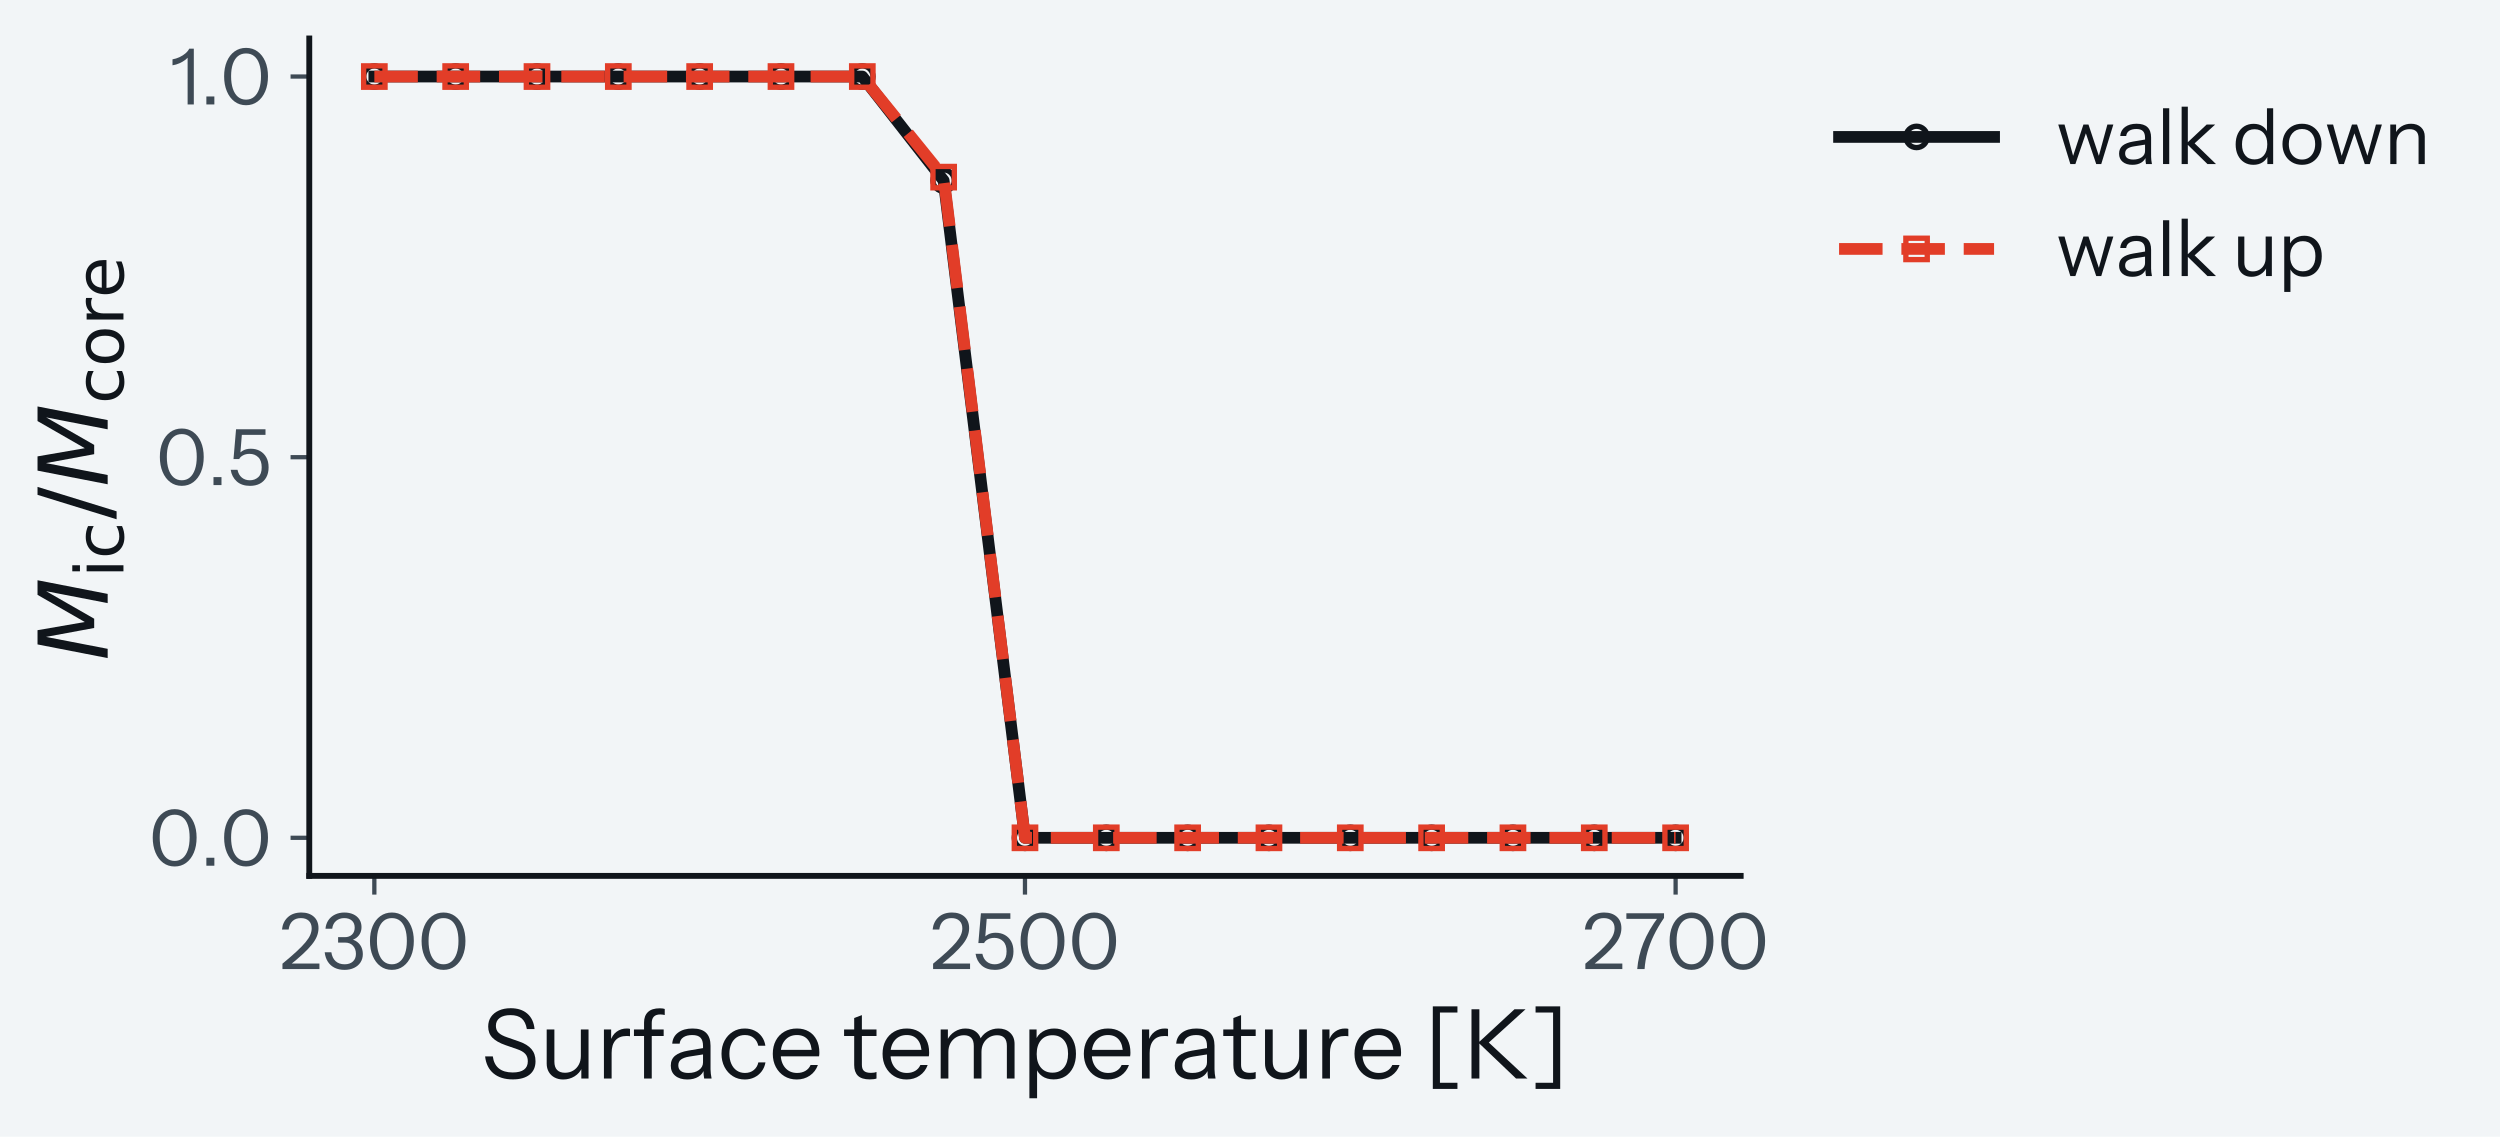
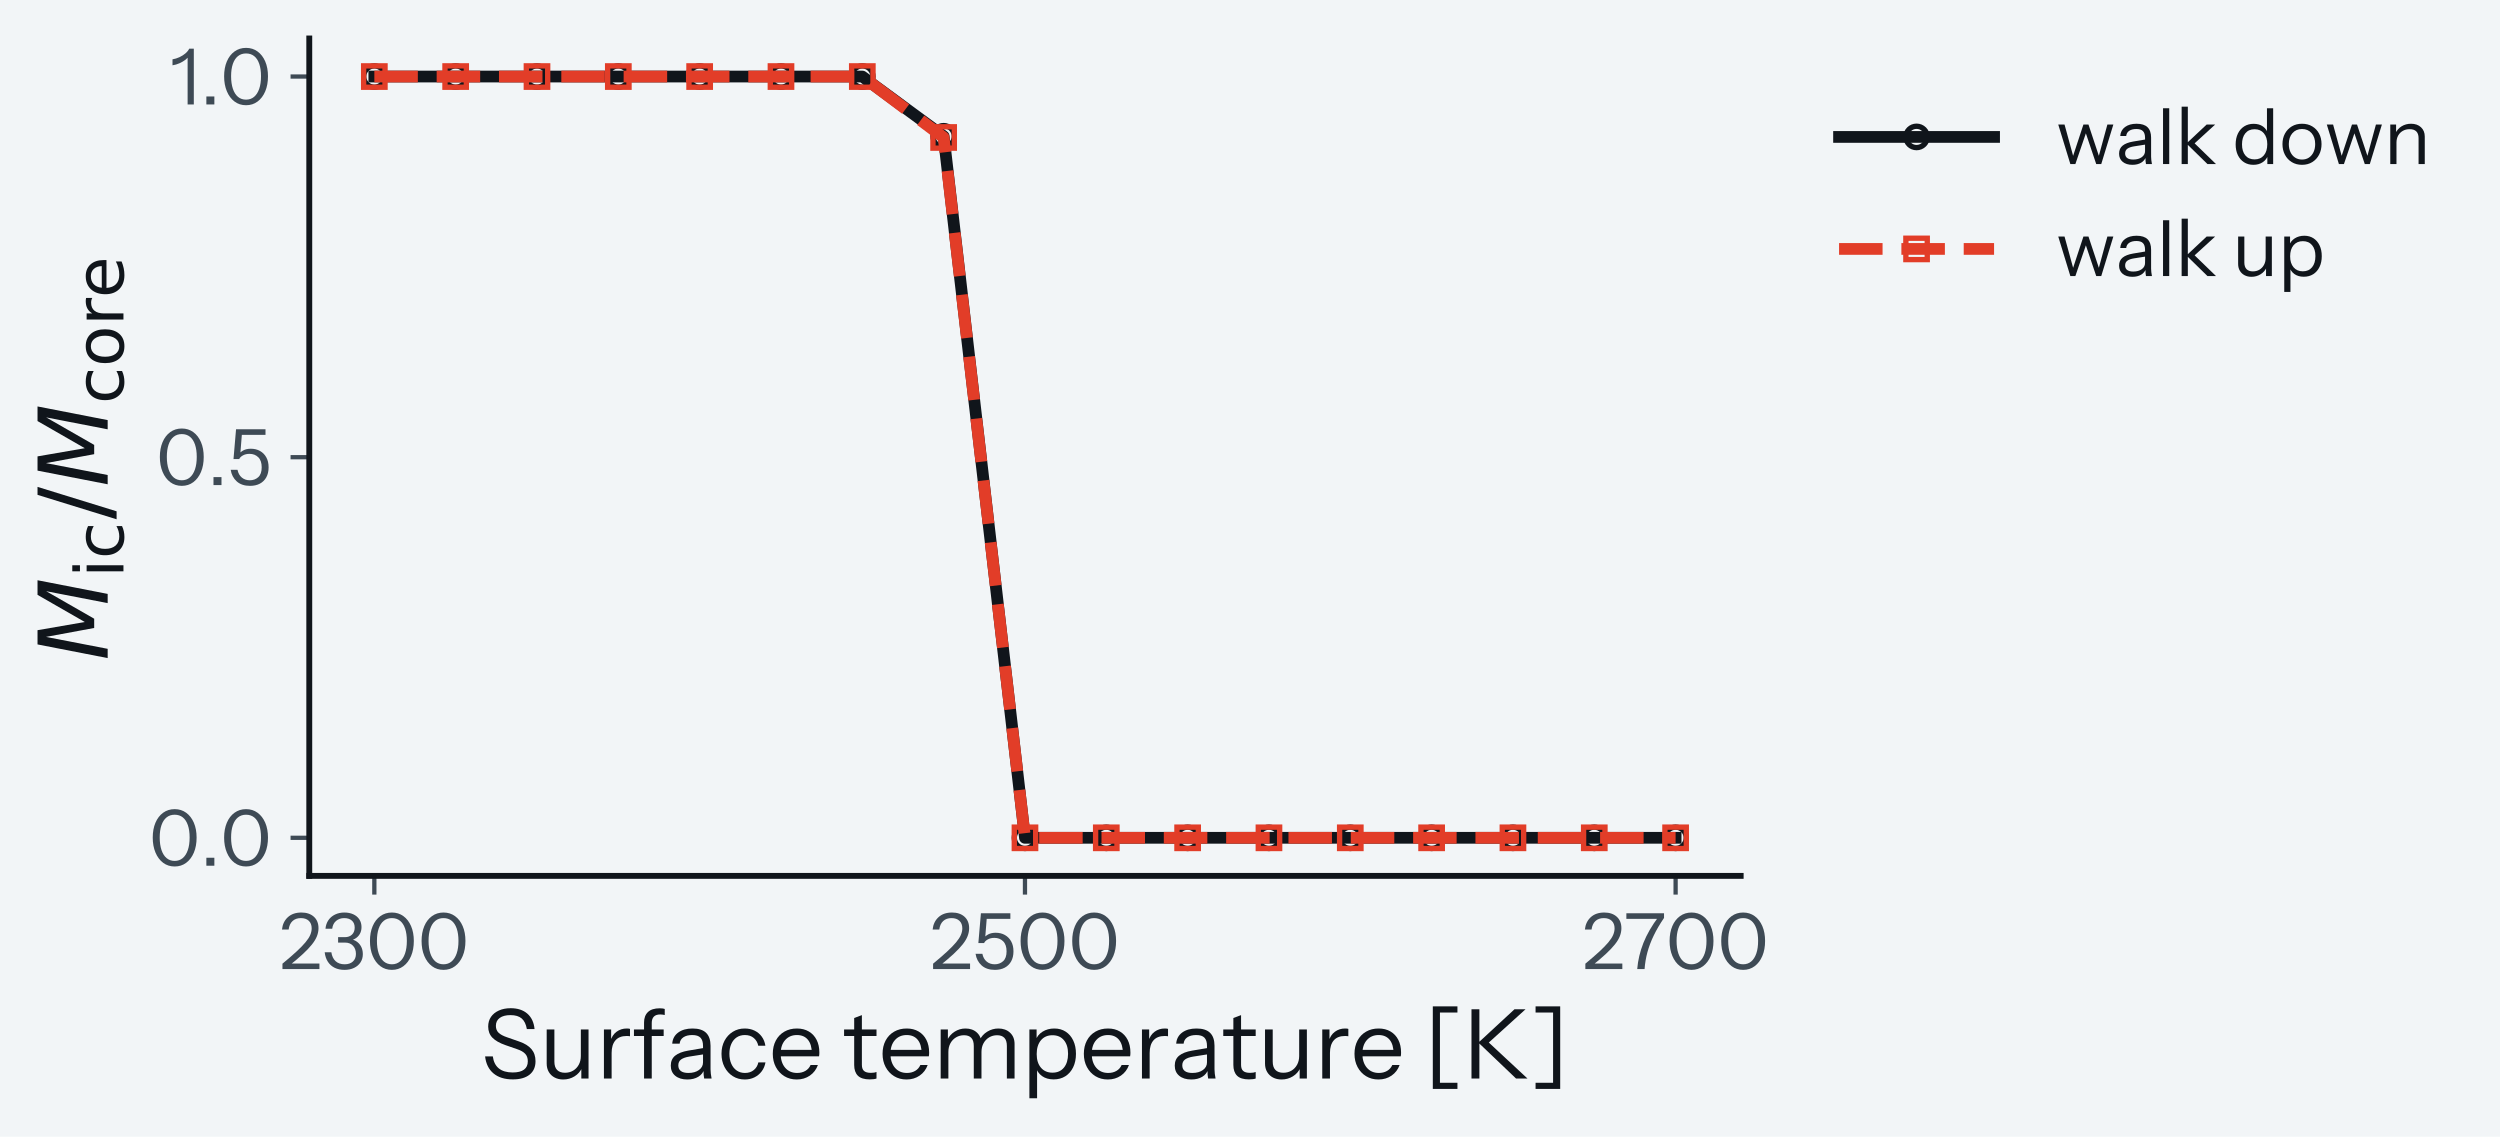
<svg xmlns="http://www.w3.org/2000/svg" xmlns:xlink="http://www.w3.org/1999/xlink" width="467.707pt" height="212.664pt" viewBox="0 0 467.707 212.664" version="1.1">
  <defs>
    <style type="text/css">*{stroke-linejoin: round; stroke-linecap: butt}</style>
  </defs>
  <g id="figure_1">
    <g id="patch_1">
      <path d="M 0 212.664  L 467.707 212.664  L 467.707 0  L 0 0  z " style="fill: #f2f5f7" />
    </g>
    <g id="axes_1">
      <g id="patch_2">
        <path d="M 57.86 163.862  L 325.65 163.862  L 325.65 7.2  L 57.86 7.2  z " style="fill: #f2f5f7" />
      </g>
      <g id="matplotlib.axis_1">
        <g id="xtick_1">
          <g id="line2d_1">
            <defs>
              <path id="m2a301ba8c9" d="M 0 0  L 0 3.5  " style="stroke: #3e4a55; stroke-width: 0.8" />
            </defs>
            <g>
              <use xlink:href="#m2a301ba8c9" x="70.032" y="163.862" style="fill: #3e4a55; stroke: #3e4a55; stroke-width: 0.8" />
            </g>
          </g>
          <g id="text_1">
            <g style="fill: #3e4a55" transform="translate(52.26268 181.3018) scale(0.145 -0.145)">
              <defs>
                <path id="InstrumentSans-Regular-32" d="M 256 0  L 256 448  Q 947 1018 1411 1446  Q 1875 1875 2153 2208  Q 2432 2541 2550 2819  Q 2669 3098 2669 3366  Q 2669 3763 2432 3987  Q 2195 4211 1779 4211  Q 1350 4211 1088 3968  Q 826 3725 768 3270  L 218 3270  Q 282 3898 701 4285  Q 1120 4672 1818 4672  Q 2464 4672 2848 4326  Q 3232 3981 3232 3379  Q 3232 3053 3107 2726  Q 2982 2400 2697 2041  Q 2413 1683 1949 1251  Q 1485 819 800 275  L 678 461  L 3309 461  L 3309 0  L 256 0  z " transform="scale(0.015625)" />
                <path id="InstrumentSans-Regular-33" d="M 1894 -64  Q 1434 -64 1085 105  Q 736 275 521 601  Q 307 928 256 1389  L 806 1389  Q 877 909 1158 653  Q 1440 397 1901 397  Q 2336 397 2585 627  Q 2835 858 2835 1254  Q 2835 1670 2592 1929  Q 2349 2189 1939 2189  L 1363 2189  L 1363 2637  L 1920 2637  Q 2291 2637 2512 2851  Q 2733 3066 2733 3424  Q 2733 3802 2499 4006  Q 2266 4211 1869 4211  Q 1478 4211 1203 3984  Q 928 3757 877 3334  L 320 3334  Q 358 3744 563 4041  Q 768 4339 1110 4505  Q 1453 4672 1882 4672  Q 2298 4672 2618 4525  Q 2938 4378 3117 4106  Q 3296 3834 3296 3469  Q 3296 3142 3149 2892  Q 3002 2643 2749 2502  Q 2496 2362 2170 2362  L 2131 2496  Q 2522 2496 2806 2333  Q 3091 2170 3248 1888  Q 3405 1606 3405 1235  Q 3405 851 3213 556  Q 3021 262 2681 99  Q 2342 -64 1894 -64  z " transform="scale(0.015625)" />
                <path id="InstrumentSans-Regular-30" d="M 2131 -64  Q 1587 -64 1180 240  Q 774 544 547 1085  Q 320 1626 320 2323  Q 320 3021 544 3549  Q 768 4077 1177 4374  Q 1587 4672 2131 4672  Q 2675 4672 3081 4374  Q 3488 4077 3715 3549  Q 3942 3021 3942 2323  Q 3942 1619 3715 1081  Q 3488 544 3081 240  Q 2675 -64 2131 -64  z M 2131 397  Q 2522 397 2797 630  Q 3072 864 3219 1296  Q 3366 1728 3366 2330  Q 3366 2925 3222 3347  Q 3078 3770 2803 3990  Q 2528 4211 2131 4211  Q 1734 4211 1459 3987  Q 1184 3763 1040 3344  Q 896 2925 896 2330  Q 896 1728 1043 1293  Q 1190 858 1465 627  Q 1741 397 2131 397  z " transform="scale(0.015625)" />
              </defs>
              <use xlink:href="#InstrumentSans-Regular-32" />
              <use xlink:href="#InstrumentSans-Regular-33" transform="translate(54.49999 0)" />
              <use xlink:href="#InstrumentSans-Regular-30" transform="translate(111.9 0)" />
              <use xlink:href="#InstrumentSans-Regular-30" transform="translate(178.5 0)" />
            </g>
          </g>
        </g>
        <g id="xtick_2">
          <g id="line2d_2">
            <g>
              <use xlink:href="#m2a301ba8c9" x="191.755" y="163.862" style="fill: #3e4a55; stroke: #3e4a55; stroke-width: 0.8" />
            </g>
          </g>
          <g id="text_2">
            <g style="fill: #3e4a55" transform="translate(173.9855 181.3018) scale(0.145 -0.145)">
              <defs>
                <path id="InstrumentSans-Regular-35" d="M 1869 -64  Q 1184 -64 774 304  Q 365 672 275 1261  L 838 1261  Q 922 845 1194 621  Q 1466 397 1856 397  Q 2266 397 2550 653  Q 2835 909 2835 1466  Q 2835 2022 2550 2300  Q 2266 2579 1830 2579  Q 1517 2579 1286 2451  Q 1056 2323 979 2150  L 506 2150  L 717 4608  L 3149 4608  L 3149 4147  L 1030 4147  L 1210 4339  L 1062 2483  L 941 2528  Q 1056 2720 1312 2861  Q 1568 3002 1939 3002  Q 2368 3002 2697 2816  Q 3027 2630 3216 2288  Q 3405 1946 3405 1466  Q 3405 986 3216 643  Q 3027 301 2684 118  Q 2342 -64 1869 -64  z " transform="scale(0.015625)" />
              </defs>
              <use xlink:href="#InstrumentSans-Regular-32" />
              <use xlink:href="#InstrumentSans-Regular-35" transform="translate(54.49999 0)" />
              <use xlink:href="#InstrumentSans-Regular-30" transform="translate(111.9 0)" />
              <use xlink:href="#InstrumentSans-Regular-30" transform="translate(178.5 0)" />
            </g>
          </g>
        </g>
        <g id="xtick_3">
          <g id="line2d_3">
            <g>
              <use xlink:href="#m2a301ba8c9" x="313.478" y="163.862" style="fill: #3e4a55; stroke: #3e4a55; stroke-width: 0.8" />
            </g>
          </g>
          <g id="text_3">
            <g style="fill: #3e4a55" transform="translate(296.0131 181.3018) scale(0.145 -0.145)">
              <defs>
                <path id="InstrumentSans-Regular-37" d="M 1050 0  Q 1139 1088 1558 2153  Q 1978 3219 2816 4333  L 2848 4147  L 154 4147  L 154 4608  L 3264 4608  L 3264 4224  Q 2752 3475 2416 2777  Q 2080 2080 1894 1398  Q 1709 717 1658 0  L 1050 0  z " transform="scale(0.015625)" />
              </defs>
              <use xlink:href="#InstrumentSans-Regular-32" />
              <use xlink:href="#InstrumentSans-Regular-37" transform="translate(54.49999 0)" />
              <use xlink:href="#InstrumentSans-Regular-30" transform="translate(107.7 0)" />
              <use xlink:href="#InstrumentSans-Regular-30" transform="translate(174.3 0)" />
            </g>
          </g>
        </g>
        <g id="text_4">
          <g style="fill: #10151b" transform="translate(89.99858 201.7743) scale(0.18 -0.18)">
            <defs>
              <path id="InstrumentSans-Regular-53" d="M 2112 -58  Q 1306 -58 829 339  Q 352 736 269 1472  L 781 1472  Q 851 941 1184 672  Q 1517 403 2106 403  Q 2605 403 2857 592  Q 3110 781 3110 1146  Q 3110 1459 2937 1644  Q 2765 1830 2400 1952  L 1626 2221  Q 1037 2426 755 2717  Q 474 3008 474 3456  Q 474 3827 659 4099  Q 845 4371 1184 4524  Q 1523 4678 1971 4678  Q 2662 4678 3078 4316  Q 3494 3955 3558 3290  L 3046 3290  Q 2963 3770 2704 3994  Q 2445 4218 1958 4218  Q 1498 4218 1242 4032  Q 986 3846 986 3507  Q 986 3219 1165 3046  Q 1344 2874 1722 2746  L 2547 2458  Q 3085 2272 3353 1955  Q 3622 1638 3622 1152  Q 3622 576 3228 259  Q 2835 -58 2112 -58  z " transform="scale(0.015625)" />
              <path id="InstrumentSans-Regular-75" d="M 1574 -64  Q 1254 -64 1004 67  Q 755 198 614 438  Q 474 678 474 992  L 474 3264  L 986 3264  L 986 1126  Q 986 755 1168 569  Q 1350 384 1690 384  Q 1997 384 2233 525  Q 2470 666 2608 918  Q 2746 1171 2746 1498  L 2829 723  Q 2669 358 2329 147  Q 1990 -64 1574 -64  z M 2778 0  L 2778 768  L 2746 768  L 2746 3264  L 3258 3264  L 3258 0  L 2778 0  z " transform="scale(0.015625)" />
              <path id="InstrumentSans-Regular-72" d="M 512 0  L 512 3264  L 992 3264  L 992 2432  L 1024 2432  L 1024 0  L 512 0  z M 1024 1702  L 941 2477  Q 1056 2893 1350 3110  Q 1645 3328 2029 3328  Q 2189 3328 2246 3302  L 2246 2810  Q 2214 2822 2156 2825  Q 2099 2829 2016 2829  Q 1530 2829 1277 2537  Q 1024 2246 1024 1702  z " transform="scale(0.015625)" />
              <path id="InstrumentSans-Regular-66" d="M 781 0  L 781 3725  Q 781 4173 1040 4422  Q 1299 4672 1830 4672  Q 1958 4672 2032 4659  Q 2106 4646 2157 4627  L 2157 4224  Q 2112 4237 2032 4249  Q 1952 4262 1862 4262  Q 1568 4262 1430 4115  Q 1293 3968 1293 3699  L 1293 0  L 781 0  z M 109 2829  L 109 3264  L 2086 3264  L 2086 2829  L 109 2829  z " transform="scale(0.015625)" />
              <path id="InstrumentSans-Regular-61" d="M 2515 0  Q 2490 109 2480 249  Q 2470 390 2470 608  L 2438 608  L 2438 2170  Q 2438 2541 2268 2717  Q 2099 2893 1722 2893  Q 1350 2893 1129 2742  Q 909 2592 883 2317  L 390 2317  Q 422 2790 787 3059  Q 1152 3328 1741 3328  Q 2349 3328 2643 3040  Q 2938 2752 2938 2176  L 2938 608  Q 2938 467 2957 316  Q 2976 166 3008 0  L 2515 0  z M 1395 -64  Q 890 -64 592 182  Q 294 429 294 858  Q 294 1286 588 1523  Q 883 1760 1446 1856  L 2586 2048  L 2586 1626  L 1523 1459  Q 1165 1402 979 1267  Q 794 1133 794 877  Q 794 627 963 499  Q 1133 371 1466 371  Q 1894 371 2166 566  Q 2438 762 2438 1075  L 2522 621  Q 2419 294 2121 115  Q 1824 -64 1395 -64  z " transform="scale(0.015625)" />
              <path id="InstrumentSans-Regular-63" d="M 1805 -64  Q 1357 -64 1008 157  Q 659 378 457 765  Q 256 1152 256 1645  Q 256 2138 457 2515  Q 659 2893 1008 3110  Q 1357 3328 1798 3328  Q 2163 3328 2454 3187  Q 2746 3046 2934 2787  Q 3123 2528 3174 2182  L 2701 2182  Q 2637 2496 2406 2694  Q 2176 2893 1811 2893  Q 1498 2893 1267 2739  Q 1037 2586 909 2304  Q 781 2022 781 1645  Q 781 1267 909 979  Q 1037 691 1270 531  Q 1504 371 1818 371  Q 2170 371 2406 566  Q 2643 762 2707 1075  L 3181 1075  Q 3123 736 2928 477  Q 2733 218 2445 77  Q 2157 -64 1805 -64  z " transform="scale(0.015625)" />
              <path id="InstrumentSans-Regular-65" d="M 1850 -64  Q 1382 -64 1024 157  Q 666 378 461 762  Q 256 1146 256 1645  Q 256 2144 457 2525  Q 659 2906 1024 3117  Q 1389 3328 1862 3328  Q 2317 3328 2653 3129  Q 2989 2931 3171 2572  Q 3354 2214 3354 1728  Q 3354 1664 3350 1606  Q 3347 1549 3334 1478  L 640 1478  L 640 1907  L 3021 1907  L 2854 1670  Q 2854 2259 2595 2576  Q 2336 2893 1862 2893  Q 1376 2893 1078 2557  Q 781 2221 781 1651  Q 781 1069 1078 720  Q 1376 371 1875 371  Q 2189 371 2425 508  Q 2662 646 2771 902  L 3258 902  Q 3098 454 2723 195  Q 2349 -64 1850 -64  z " transform="scale(0.015625)" />
              <path id="InstrumentSans-Regular-20" transform="scale(0.015625)" />
              <path id="InstrumentSans-Regular-74" d="M 1818 -58  Q 1274 -58 1027 188  Q 781 435 781 902  L 781 4026  L 1293 4218  L 1293 909  Q 1293 634 1433 506  Q 1574 378 1894 378  Q 2022 378 2115 394  Q 2208 410 2266 435  L 2266 0  Q 2202 -26 2083 -42  Q 1965 -58 1818 -58  z M 109 2829  L 109 3264  L 2266 3264  L 2266 2829  L 109 2829  z " transform="scale(0.015625)" />
              <path id="InstrumentSans-Regular-6d" d="M 512 0  L 512 3264  L 992 3264  L 992 2496  L 1024 2496  L 1024 0  L 512 0  z M 2714 0  L 2714 2163  Q 2714 2534 2547 2707  Q 2381 2880 2067 2880  Q 1773 2880 1536 2739  Q 1299 2598 1161 2348  Q 1024 2099 1024 1766  L 941 2541  Q 1107 2906 1440 3117  Q 1773 3328 2163 3328  Q 2637 3328 2931 3049  Q 3226 2771 3226 2298  L 3226 0  L 2714 0  z M 4915 0  L 4915 2163  Q 4915 2534 4748 2707  Q 4582 2880 4269 2880  Q 3974 2880 3737 2739  Q 3501 2598 3363 2348  Q 3226 2099 3226 1766  L 3098 2541  Q 3264 2906 3609 3117  Q 3955 3328 4352 3328  Q 4826 3328 5126 3049  Q 5427 2771 5427 2298  L 5427 0  L 4915 0  z " transform="scale(0.015625)" />
              <path id="InstrumentSans-Regular-70" d="M 2125 -58  Q 1664 -58 1350 166  Q 1037 390 922 800  L 1024 813  L 1024 -1312  L 512 -1312  L 512 3264  L 992 3264  L 992 2502  L 922 2522  Q 1043 2899 1382 3113  Q 1722 3328 2170 3328  Q 2605 3328 2928 3117  Q 3251 2906 3430 2528  Q 3610 2150 3610 1645  Q 3610 1133 3424 749  Q 3238 365 2905 153  Q 2573 -58 2125 -58  z M 2048 390  Q 2534 390 2809 726  Q 3085 1062 3085 1645  Q 3085 2221 2809 2550  Q 2534 2880 2048 2880  Q 1562 2880 1280 2544  Q 998 2208 998 1626  Q 998 1056 1280 723  Q 1562 390 2048 390  z " transform="scale(0.015625)" />
              <path id="InstrumentSans-Regular-5b" d="M 576 -691  L 576 4800  L 2214 4800  L 2214 4390  L 1050 4390  L 1050 -282  L 2214 -282  L 2214 -691  L 576 -691  z " transform="scale(0.015625)" />
              <path id="InstrumentSans-Regular-4b" d="M 550 0  L 550 4608  L 1075 4608  L 1075 0  L 550 0  z M 1018 2394  L 3411 4608  L 4147 4608  L 1702 2394  L 1018 2394  z M 3514 0  L 1005 2394  L 1702 2394  L 4275 0  L 3514 0  z " transform="scale(0.015625)" />
              <path id="InstrumentSans-Regular-5d" d="M 2022 4800  L 2022 -691  L 384 -691  L 384 -282  L 1549 -282  L 1549 4390  L 384 4390  L 384 4800  L 2022 4800  z " transform="scale(0.015625)" />
            </defs>
            <use xlink:href="#InstrumentSans-Regular-53" />
            <use xlink:href="#InstrumentSans-Regular-75" transform="translate(60.79999 0)" />
            <use xlink:href="#InstrumentSans-Regular-72" transform="translate(119.7 0)" />
            <use xlink:href="#InstrumentSans-Regular-66" transform="translate(157.2 0)" />
            <use xlink:href="#InstrumentSans-Regular-61" transform="translate(192.6 0)" />
            <use xlink:href="#InstrumentSans-Regular-63" transform="translate(245.8999 0)" />
            <use xlink:href="#InstrumentSans-Regular-65" transform="translate(299.1999 0)" />
            <use xlink:href="#InstrumentSans-Regular-20" transform="translate(355.5999 0)" />
            <use xlink:href="#InstrumentSans-Regular-74" transform="translate(375.5999 0)" />
            <use xlink:href="#InstrumentSans-Regular-65" transform="translate(413.2999 0)" />
            <use xlink:href="#InstrumentSans-Regular-6d" transform="translate(469.6999 0)" />
            <use xlink:href="#InstrumentSans-Regular-70" transform="translate(561.8999 0)" />
            <use xlink:href="#InstrumentSans-Regular-65" transform="translate(622.4999 0)" />
            <use xlink:href="#InstrumentSans-Regular-72" transform="translate(678.8999 0)" />
            <use xlink:href="#InstrumentSans-Regular-61" transform="translate(716.3999 0)" />
            <use xlink:href="#InstrumentSans-Regular-74" transform="translate(769.6998 0)" />
            <use xlink:href="#InstrumentSans-Regular-75" transform="translate(807.3998 0)" />
            <use xlink:href="#InstrumentSans-Regular-72" transform="translate(866.2998 0)" />
            <use xlink:href="#InstrumentSans-Regular-65" transform="translate(903.7998 0)" />
            <use xlink:href="#InstrumentSans-Regular-20" transform="translate(960.1998 0)" />
            <use xlink:href="#InstrumentSans-Regular-5b" transform="translate(980.1998 0)" />
            <use xlink:href="#InstrumentSans-Regular-4b" transform="translate(1020.8 0)" />
            <use xlink:href="#InstrumentSans-Regular-5d" transform="translate(1090 0)" />
          </g>
        </g>
      </g>
      <g id="matplotlib.axis_2">
        <g id="ytick_1">
          <g id="line2d_4">
            <defs>
              <path id="me776a80f98" d="M 0 0  L -3.5 0  " style="stroke: #3e4a55; stroke-width: 0.8" />
            </defs>
            <g>
              <use xlink:href="#me776a80f98" x="57.86" y="156.741" style="fill: #3e4a55; stroke: #3e4a55; stroke-width: 0.8" />
            </g>
          </g>
          <g id="text_5">
            <g style="fill: #3e4a55" transform="translate(27.85 161.9608) scale(0.145 -0.145)">
              <defs>
                <path id="InstrumentSans-Regular-2e" d="M 486 0  L 486 659  L 1146 659  L 1146 0  L 486 0  z " transform="scale(0.015625)" />
              </defs>
              <use xlink:href="#InstrumentSans-Regular-30" />
              <use xlink:href="#InstrumentSans-Regular-2e" transform="translate(66.59999 0)" />
              <use xlink:href="#InstrumentSans-Regular-30" transform="translate(92.09998 0)" />
            </g>
          </g>
        </g>
        <g id="ytick_2">
          <g id="line2d_5">
            <g>
              <use xlink:href="#me776a80f98" x="57.86" y="85.531" style="fill: #3e4a55; stroke: #3e4a55; stroke-width: 0.8" />
            </g>
          </g>
          <g id="text_6">
            <g style="fill: #3e4a55" transform="translate(29.18219 90.75091) scale(0.145 -0.145)">
              <use xlink:href="#InstrumentSans-Regular-30" />
              <use xlink:href="#InstrumentSans-Regular-2e" transform="translate(66.59999 0)" />
              <use xlink:href="#InstrumentSans-Regular-35" transform="translate(92.09998 0)" />
            </g>
          </g>
        </g>
        <g id="ytick_3">
          <g id="line2d_6">
            <g>
              <use xlink:href="#me776a80f98" x="57.86" y="14.321" style="fill: #3e4a55; stroke: #3e4a55; stroke-width: 0.8" />
            </g>
          </g>
          <g id="text_7">
            <g style="fill: #3e4a55" transform="translate(31.8375 19.54099) scale(0.145 -0.145)">
              <defs>
                <path id="InstrumentSans-Regular-31" d="M 1440 0  L 1440 4083  L 1574 4051  Q 1498 3878 1280 3705  Q 1062 3533 777 3405  Q 493 3277 192 3232  L 192 3725  Q 493 3776 768 3904  Q 1043 4032 1257 4214  Q 1472 4397 1574 4608  L 1952 4608  L 1952 0  L 1440 0  z " transform="scale(0.015625)" />
              </defs>
              <use xlink:href="#InstrumentSans-Regular-31" />
              <use xlink:href="#InstrumentSans-Regular-2e" transform="translate(39.09999 0)" />
              <use xlink:href="#InstrumentSans-Regular-30" transform="translate(64.59998 0)" />
            </g>
          </g>
        </g>
        <g id="text_8">
          <g style="fill: #10151b" transform="translate(20.16 123.6009) rotate(-90) scale(0.18 -0.18)">
            <defs>
              <path id="DejaVuSans-Oblique-4d" d="M 1081 4666  L 2028 4666  L 2572 1522  L 4378 4666  L 5350 4666  L 4441 0  L 3828 0  L 4622 4091  L 2791 897  L 2175 897  L 1581 4103  L 788 0  L 172 0  L 1081 4666  z " transform="scale(0.015625)" />
              <path id="DejaVuSans-69" d="M 603 3500  L 1178 3500  L 1178 0  L 603 0  L 603 3500  z M 603 4863  L 1178 4863  L 1178 4134  L 603 4134  L 603 4863  z " transform="scale(0.015625)" />
              <path id="DejaVuSans-63" d="M 3122 3366  L 3122 2828  Q 2878 2963 2633 3030  Q 2388 3097 2138 3097  Q 1578 3097 1268 2742  Q 959 2388 959 1747  Q 959 1106 1268 751  Q 1578 397 2138 397  Q 2388 397 2633 464  Q 2878 531 3122 666  L 3122 134  Q 2881 22 2623 -34  Q 2366 -91 2075 -91  Q 1284 -91 818 406  Q 353 903 353 1747  Q 353 2603 823 3093  Q 1294 3584 2113 3584  Q 2378 3584 2631 3529  Q 2884 3475 3122 3366  z " transform="scale(0.015625)" />
              <path id="DejaVuSans-2f" d="M 1625 4666  L 2156 4666  L 531 -594  L 0 -594  L 1625 4666  z " transform="scale(0.015625)" />
              <path id="DejaVuSans-6f" d="M 1959 3097  Q 1497 3097 1228 2736  Q 959 2375 959 1747  Q 959 1119 1226 758  Q 1494 397 1959 397  Q 2419 397 2687 759  Q 2956 1122 2956 1747  Q 2956 2369 2687 2733  Q 2419 3097 1959 3097  z M 1959 3584  Q 2709 3584 3137 3096  Q 3566 2609 3566 1747  Q 3566 888 3137 398  Q 2709 -91 1959 -91  Q 1206 -91 779 398  Q 353 888 353 1747  Q 353 2609 779 3096  Q 1206 3584 1959 3584  z " transform="scale(0.015625)" />
              <path id="DejaVuSans-72" d="M 2631 2963  Q 2534 3019 2420 3045  Q 2306 3072 2169 3072  Q 1681 3072 1420 2755  Q 1159 2438 1159 1844  L 1159 0  L 581 0  L 581 3500  L 1159 3500  L 1159 2956  Q 1341 3275 1631 3429  Q 1922 3584 2338 3584  Q 2397 3584 2469 3576  Q 2541 3569 2628 3553  L 2631 2963  z " transform="scale(0.015625)" />
              <path id="DejaVuSans-65" d="M 3597 1894  L 3597 1613  L 953 1613  Q 991 1019 1311 708  Q 1631 397 2203 397  Q 2534 397 2845 478  Q 3156 559 3463 722  L 3463 178  Q 3153 47 2828 -22  Q 2503 -91 2169 -91  Q 1331 -91 842 396  Q 353 884 353 1716  Q 353 2575 817 3079  Q 1281 3584 2069 3584  Q 2775 3584 3186 3129  Q 3597 2675 3597 1894  z M 3022 2063  Q 3016 2534 2758 2815  Q 2500 3097 2075 3097  Q 1594 3097 1305 2825  Q 1016 2553 972 2059  L 3022 2063  z " transform="scale(0.015625)" />
            </defs>
            <use xlink:href="#DejaVuSans-Oblique-4d" transform="translate(0 0.09375)" />
            <use xlink:href="#DejaVuSans-69" transform="translate(86.2793 -16.3125) scale(0.7)" />
            <use xlink:href="#DejaVuSans-63" transform="translate(105.7275 -16.3125) scale(0.7)" />
            <use xlink:href="#DejaVuSans-2f" transform="translate(146.9482 0.09375)" />
            <use xlink:href="#DejaVuSans-Oblique-4d" transform="translate(180.6396 0.09375)" />
            <use xlink:href="#DejaVuSans-63" transform="translate(266.9189 -16.3125) scale(0.7)" />
            <use xlink:href="#DejaVuSans-6f" transform="translate(305.4053 -16.3125) scale(0.7)" />
            <use xlink:href="#DejaVuSans-72" transform="translate(348.2324 -16.3125) scale(0.7)" />
            <use xlink:href="#DejaVuSans-65" transform="translate(377.0117 -16.3125) scale(0.7)" />
          </g>
        </g>
      </g>
      <g id="line2d_7">
-         <path d="M 70.032 14.321  L 85.247 14.321  L 100.463 14.321  L 115.678 14.321  L 130.893 14.321  L 146.109 14.321  L 161.324 14.321  L 176.539 33.776  L 191.755 156.741  L 206.97 156.741  L 222.186 156.741  L 237.401 156.741  L 252.616 156.741  L 267.832 156.741  L 283.047 156.741  L 298.262 156.741  L 313.478 156.741  " clip-path="url(#p23dc325792)" style="fill: none; stroke: #10151b; stroke-width: 2.2; stroke-linecap: square" />
+         <path d="M 70.032 14.321  L 85.247 14.321  L 100.463 14.321  L 115.678 14.321  L 130.893 14.321  L 146.109 14.321  L 161.324 14.321  L 176.539 25.494  L 191.755 156.741  L 206.97 156.741  L 222.186 156.741  L 237.401 156.741  L 252.616 156.741  L 267.832 156.741  L 283.047 156.741  L 298.262 156.741  L 313.478 156.741  " clip-path="url(#p23dc325792)" style="fill: none; stroke: #10151b; stroke-width: 2.2; stroke-linecap: square" />
        <defs>
          <path id="m39751e31ba" d="M 0 2  C 0.53 2 1.039 1.789 1.414 1.414  C 1.789 1.039 2 0.53 2 0  C 2 -0.53 1.789 -1.039 1.414 -1.414  C 1.039 -1.789 0.53 -2 0 -2  C -0.53 -2 -1.039 -1.789 -1.414 -1.414  C -1.789 -1.039 -2 -0.53 -2 0  C -2 0.53 -1.789 1.039 -1.414 1.414  C -1.039 1.789 -0.53 2 0 2  z " style="stroke: #10151b" />
        </defs>
        <g clip-path="url(#p23dc325792)">
          <use xlink:href="#m39751e31ba" x="70.032" y="14.321" style="fill-opacity: 0; stroke: #10151b" />
          <use xlink:href="#m39751e31ba" x="85.247" y="14.321" style="fill-opacity: 0; stroke: #10151b" />
          <use xlink:href="#m39751e31ba" x="100.463" y="14.321" style="fill-opacity: 0; stroke: #10151b" />
          <use xlink:href="#m39751e31ba" x="115.678" y="14.321" style="fill-opacity: 0; stroke: #10151b" />
          <use xlink:href="#m39751e31ba" x="130.893" y="14.321" style="fill-opacity: 0; stroke: #10151b" />
          <use xlink:href="#m39751e31ba" x="146.109" y="14.321" style="fill-opacity: 0; stroke: #10151b" />
          <use xlink:href="#m39751e31ba" x="161.324" y="14.321" style="fill-opacity: 0; stroke: #10151b" />
-           <use xlink:href="#m39751e31ba" x="176.539" y="33.776" style="fill-opacity: 0; stroke: #10151b" />
+           <use xlink:href="#m39751e31ba" x="176.539" y="25.494" style="fill-opacity: 0; stroke: #10151b" />
          <use xlink:href="#m39751e31ba" x="191.755" y="156.741" style="fill-opacity: 0; stroke: #10151b" />
          <use xlink:href="#m39751e31ba" x="206.97" y="156.741" style="fill-opacity: 0; stroke: #10151b" />
          <use xlink:href="#m39751e31ba" x="222.186" y="156.741" style="fill-opacity: 0; stroke: #10151b" />
          <use xlink:href="#m39751e31ba" x="237.401" y="156.741" style="fill-opacity: 0; stroke: #10151b" />
          <use xlink:href="#m39751e31ba" x="252.616" y="156.741" style="fill-opacity: 0; stroke: #10151b" />
          <use xlink:href="#m39751e31ba" x="267.832" y="156.741" style="fill-opacity: 0; stroke: #10151b" />
          <use xlink:href="#m39751e31ba" x="283.047" y="156.741" style="fill-opacity: 0; stroke: #10151b" />
          <use xlink:href="#m39751e31ba" x="298.262" y="156.741" style="fill-opacity: 0; stroke: #10151b" />
          <use xlink:href="#m39751e31ba" x="313.478" y="156.741" style="fill-opacity: 0; stroke: #10151b" />
        </g>
      </g>
      <g id="line2d_8">
-         <path d="M 70.032 14.321  L 85.247 14.321  L 100.463 14.321  L 115.678 14.321  L 130.893 14.321  L 146.109 14.321  L 161.324 14.321  L 176.539 33.138  L 191.755 156.741  L 206.97 156.741  L 222.186 156.741  L 237.401 156.741  L 252.616 156.741  L 267.832 156.741  L 283.047 156.741  L 298.262 156.741  L 313.478 156.741  " clip-path="url(#p23dc325792)" style="fill: none; stroke-dasharray: 8.14,3.52; stroke-dashoffset: 0; stroke: #e23d28; stroke-width: 2.2" />
+         <path d="M 70.032 14.321  L 85.247 14.321  L 100.463 14.321  L 115.678 14.321  L 130.893 14.321  L 146.109 14.321  L 161.324 14.321  L 176.539 25.72  L 191.755 156.741  L 206.97 156.741  L 222.186 156.741  L 237.401 156.741  L 252.616 156.741  L 267.832 156.741  L 283.047 156.741  L 298.262 156.741  L 313.478 156.741  " clip-path="url(#p23dc325792)" style="fill: none; stroke-dasharray: 8.14,3.52; stroke-dashoffset: 0; stroke: #e23d28; stroke-width: 2.2" />
        <defs>
          <path id="mc64122998d" d="M -2 2  L 2 2  L 2 -2  L -2 -2  z " style="stroke: #e23d28; stroke-linejoin: miter" />
        </defs>
        <g clip-path="url(#p23dc325792)">
          <use xlink:href="#mc64122998d" x="70.032" y="14.321" style="fill-opacity: 0; stroke: #e23d28; stroke-linejoin: miter" />
          <use xlink:href="#mc64122998d" x="85.247" y="14.321" style="fill-opacity: 0; stroke: #e23d28; stroke-linejoin: miter" />
          <use xlink:href="#mc64122998d" x="100.463" y="14.321" style="fill-opacity: 0; stroke: #e23d28; stroke-linejoin: miter" />
          <use xlink:href="#mc64122998d" x="115.678" y="14.321" style="fill-opacity: 0; stroke: #e23d28; stroke-linejoin: miter" />
          <use xlink:href="#mc64122998d" x="130.893" y="14.321" style="fill-opacity: 0; stroke: #e23d28; stroke-linejoin: miter" />
          <use xlink:href="#mc64122998d" x="146.109" y="14.321" style="fill-opacity: 0; stroke: #e23d28; stroke-linejoin: miter" />
          <use xlink:href="#mc64122998d" x="161.324" y="14.321" style="fill-opacity: 0; stroke: #e23d28; stroke-linejoin: miter" />
-           <use xlink:href="#mc64122998d" x="176.539" y="33.138" style="fill-opacity: 0; stroke: #e23d28; stroke-linejoin: miter" />
+           <use xlink:href="#mc64122998d" x="176.539" y="25.72" style="fill-opacity: 0; stroke: #e23d28; stroke-linejoin: miter" />
          <use xlink:href="#mc64122998d" x="191.755" y="156.741" style="fill-opacity: 0; stroke: #e23d28; stroke-linejoin: miter" />
          <use xlink:href="#mc64122998d" x="206.97" y="156.741" style="fill-opacity: 0; stroke: #e23d28; stroke-linejoin: miter" />
          <use xlink:href="#mc64122998d" x="222.186" y="156.741" style="fill-opacity: 0; stroke: #e23d28; stroke-linejoin: miter" />
          <use xlink:href="#mc64122998d" x="237.401" y="156.741" style="fill-opacity: 0; stroke: #e23d28; stroke-linejoin: miter" />
          <use xlink:href="#mc64122998d" x="252.616" y="156.741" style="fill-opacity: 0; stroke: #e23d28; stroke-linejoin: miter" />
          <use xlink:href="#mc64122998d" x="267.832" y="156.741" style="fill-opacity: 0; stroke: #e23d28; stroke-linejoin: miter" />
          <use xlink:href="#mc64122998d" x="283.047" y="156.741" style="fill-opacity: 0; stroke: #e23d28; stroke-linejoin: miter" />
          <use xlink:href="#mc64122998d" x="298.262" y="156.741" style="fill-opacity: 0; stroke: #e23d28; stroke-linejoin: miter" />
          <use xlink:href="#mc64122998d" x="313.478" y="156.741" style="fill-opacity: 0; stroke: #e23d28; stroke-linejoin: miter" />
        </g>
      </g>
      <g id="patch_3">
        <path d="M 57.86 163.862  L 57.86 7.2  " style="fill: none; stroke: #10151b; stroke-width: 1.1; stroke-linejoin: miter; stroke-linecap: square" />
      </g>
      <g id="patch_4">
        <path d="M 57.86 163.862  L 325.65 163.862  " style="fill: none; stroke: #10151b; stroke-width: 1.1; stroke-linejoin: miter; stroke-linecap: square" />
      </g>
      <g id="legend_1">
        <g id="line2d_9">
          <path d="M 344.056 25.615  L 358.556 25.615  L 373.056 25.615  " style="fill: none; stroke: #10151b; stroke-width: 2.2; stroke-linecap: square" />
          <g>
            <use xlink:href="#m39751e31ba" x="358.556" y="25.615" style="fill-opacity: 0; stroke: #10151b" />
          </g>
        </g>
        <g id="text_9">
          <g style="fill: #10151b" transform="translate(384.6558 30.69) scale(0.145 -0.145)">
            <defs>
              <path id="InstrumentSans-Regular-77" d="M 1178 0  L 179 3264  L 698 3264  L 1466 467  L 1338 467  L 2259 3264  L 2675 3264  L 3603 467  L 3475 467  L 4237 3264  L 4730 3264  L 3731 0  L 3315 0  L 2394 2733  L 2528 2733  L 1594 0  L 1178 0  z " transform="scale(0.015625)" />
              <path id="InstrumentSans-Regular-6c" d="M 512 0  L 512 4608  L 1024 4608  L 1024 0  L 512 0  z " transform="scale(0.015625)" />
              <path id="InstrumentSans-Regular-6b" d="M 512 0  L 512 4736  L 1024 4736  L 1024 0  L 512 0  z M 2643 0  L 909 1696  L 2579 3264  L 3283 3264  L 1408 1549  L 1440 1850  L 3347 0  L 2643 0  z " transform="scale(0.015625)" />
              <path id="InstrumentSans-Regular-64" d="M 2886 0  L 2886 762  L 2950 742  Q 2829 371 2505 153  Q 2182 -64 1734 -64  Q 1293 -64 963 147  Q 634 358 451 736  Q 269 1114 269 1619  Q 269 2131 454 2515  Q 640 2899 973 3110  Q 1306 3322 1754 3322  Q 2214 3322 2528 3098  Q 2842 2874 2957 2464  L 2854 2451  L 2854 4608  L 3366 4608  L 3366 0  L 2886 0  z M 1830 384  Q 2323 384 2601 720  Q 2880 1056 2880 1638  Q 2880 2208 2598 2541  Q 2317 2874 1830 2874  Q 1344 2874 1069 2541  Q 794 2208 794 1619  Q 794 1043 1069 713  Q 1344 384 1830 384  z " transform="scale(0.015625)" />
              <path id="InstrumentSans-Regular-6f" d="M 1869 -64  Q 1389 -64 1024 160  Q 659 384 457 771  Q 256 1158 256 1645  Q 256 2138 461 2515  Q 666 2893 1027 3110  Q 1389 3328 1869 3328  Q 2355 3328 2716 3110  Q 3078 2893 3280 2515  Q 3482 2138 3482 1645  Q 3482 1158 3280 771  Q 3078 384 2716 160  Q 2355 -64 1869 -64  z M 1869 371  Q 2202 371 2445 534  Q 2688 698 2822 986  Q 2957 1274 2957 1651  Q 2957 2214 2659 2553  Q 2362 2893 1869 2893  Q 1382 2893 1081 2553  Q 781 2214 781 1651  Q 781 1274 915 986  Q 1050 698 1296 534  Q 1542 371 1869 371  z " transform="scale(0.015625)" />
              <path id="InstrumentSans-Regular-6e" d="M 512 0  L 512 3264  L 992 3264  L 992 2496  L 1024 2496  L 1024 0  L 512 0  z M 2848 0  L 2848 2138  Q 2848 2509 2662 2694  Q 2477 2880 2112 2880  Q 1792 2880 1545 2739  Q 1299 2598 1161 2348  Q 1024 2099 1024 1766  L 941 2541  Q 1107 2906 1449 3117  Q 1792 3328 2227 3328  Q 2739 3328 3049 3037  Q 3360 2746 3360 2272  L 3360 0  L 2848 0  z " transform="scale(0.015625)" />
            </defs>
            <use xlink:href="#InstrumentSans-Regular-77" />
            <use xlink:href="#InstrumentSans-Regular-61" transform="translate(76.69998 0)" />
            <use xlink:href="#InstrumentSans-Regular-6c" transform="translate(130 0)" />
            <use xlink:href="#InstrumentSans-Regular-6b" transform="translate(154 0)" />
            <use xlink:href="#InstrumentSans-Regular-20" transform="translate(207.4999 0)" />
            <use xlink:href="#InstrumentSans-Regular-64" transform="translate(227.4999 0)" />
            <use xlink:href="#InstrumentSans-Regular-6f" transform="translate(288.0999 0)" />
            <use xlink:href="#InstrumentSans-Regular-77" transform="translate(346.4999 0)" />
            <use xlink:href="#InstrumentSans-Regular-6e" transform="translate(423.1999 0)" />
          </g>
        </g>
        <g id="line2d_10">
          <path d="M 344.056 46.568  L 358.556 46.568  L 373.056 46.568  " style="fill: none; stroke-dasharray: 8.14,3.52; stroke-dashoffset: 0; stroke: #e23d28; stroke-width: 2.2" />
          <g>
            <use xlink:href="#mc64122998d" x="358.556" y="46.568" style="fill-opacity: 0; stroke: #e23d28; stroke-linejoin: miter" />
          </g>
        </g>
        <g id="text_10">
          <g style="fill: #10151b" transform="translate(384.6558 51.6425) scale(0.145 -0.145)">
            <use xlink:href="#InstrumentSans-Regular-77" />
            <use xlink:href="#InstrumentSans-Regular-61" transform="translate(76.69998 0)" />
            <use xlink:href="#InstrumentSans-Regular-6c" transform="translate(130 0)" />
            <use xlink:href="#InstrumentSans-Regular-6b" transform="translate(154 0)" />
            <use xlink:href="#InstrumentSans-Regular-20" transform="translate(207.4999 0)" />
            <use xlink:href="#InstrumentSans-Regular-75" transform="translate(227.4999 0)" />
            <use xlink:href="#InstrumentSans-Regular-70" transform="translate(286.3999 0)" />
          </g>
        </g>
      </g>
    </g>
  </g>
  <defs>
    <clipPath id="p23dc325792">
      <rect x="57.86" y="7.2" width="267.79" height="156.662" />
    </clipPath>
  </defs>
</svg>
